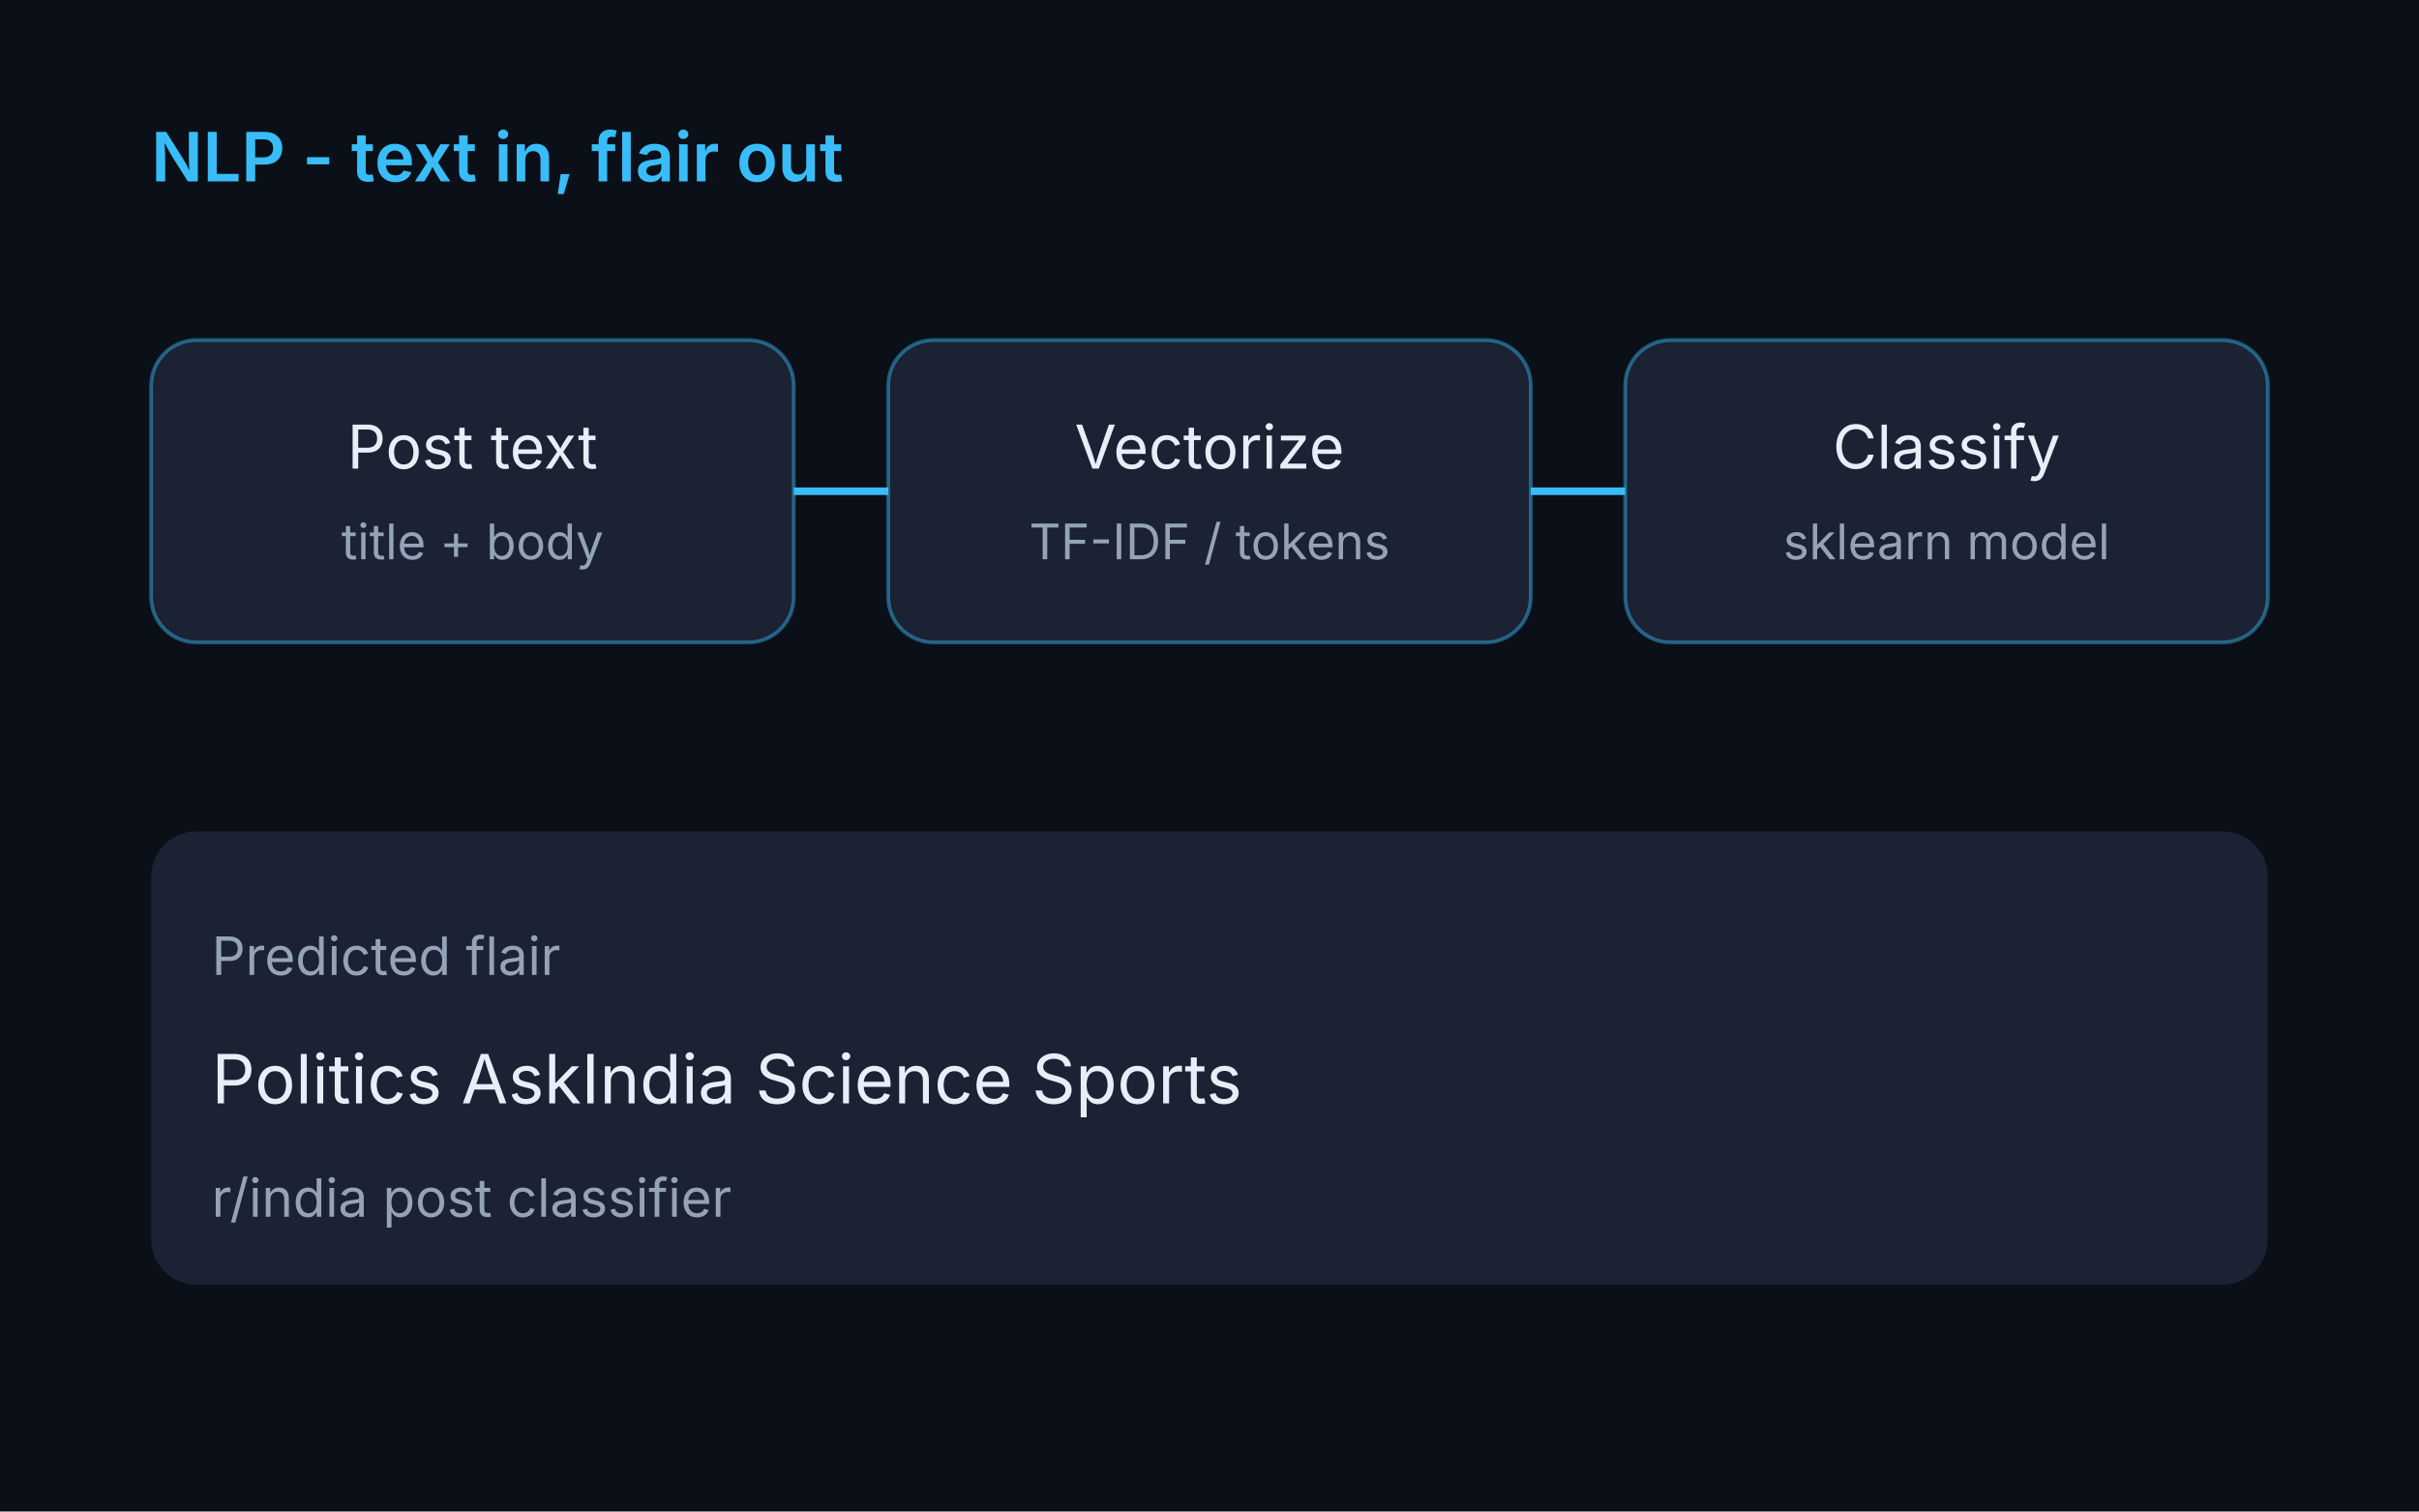
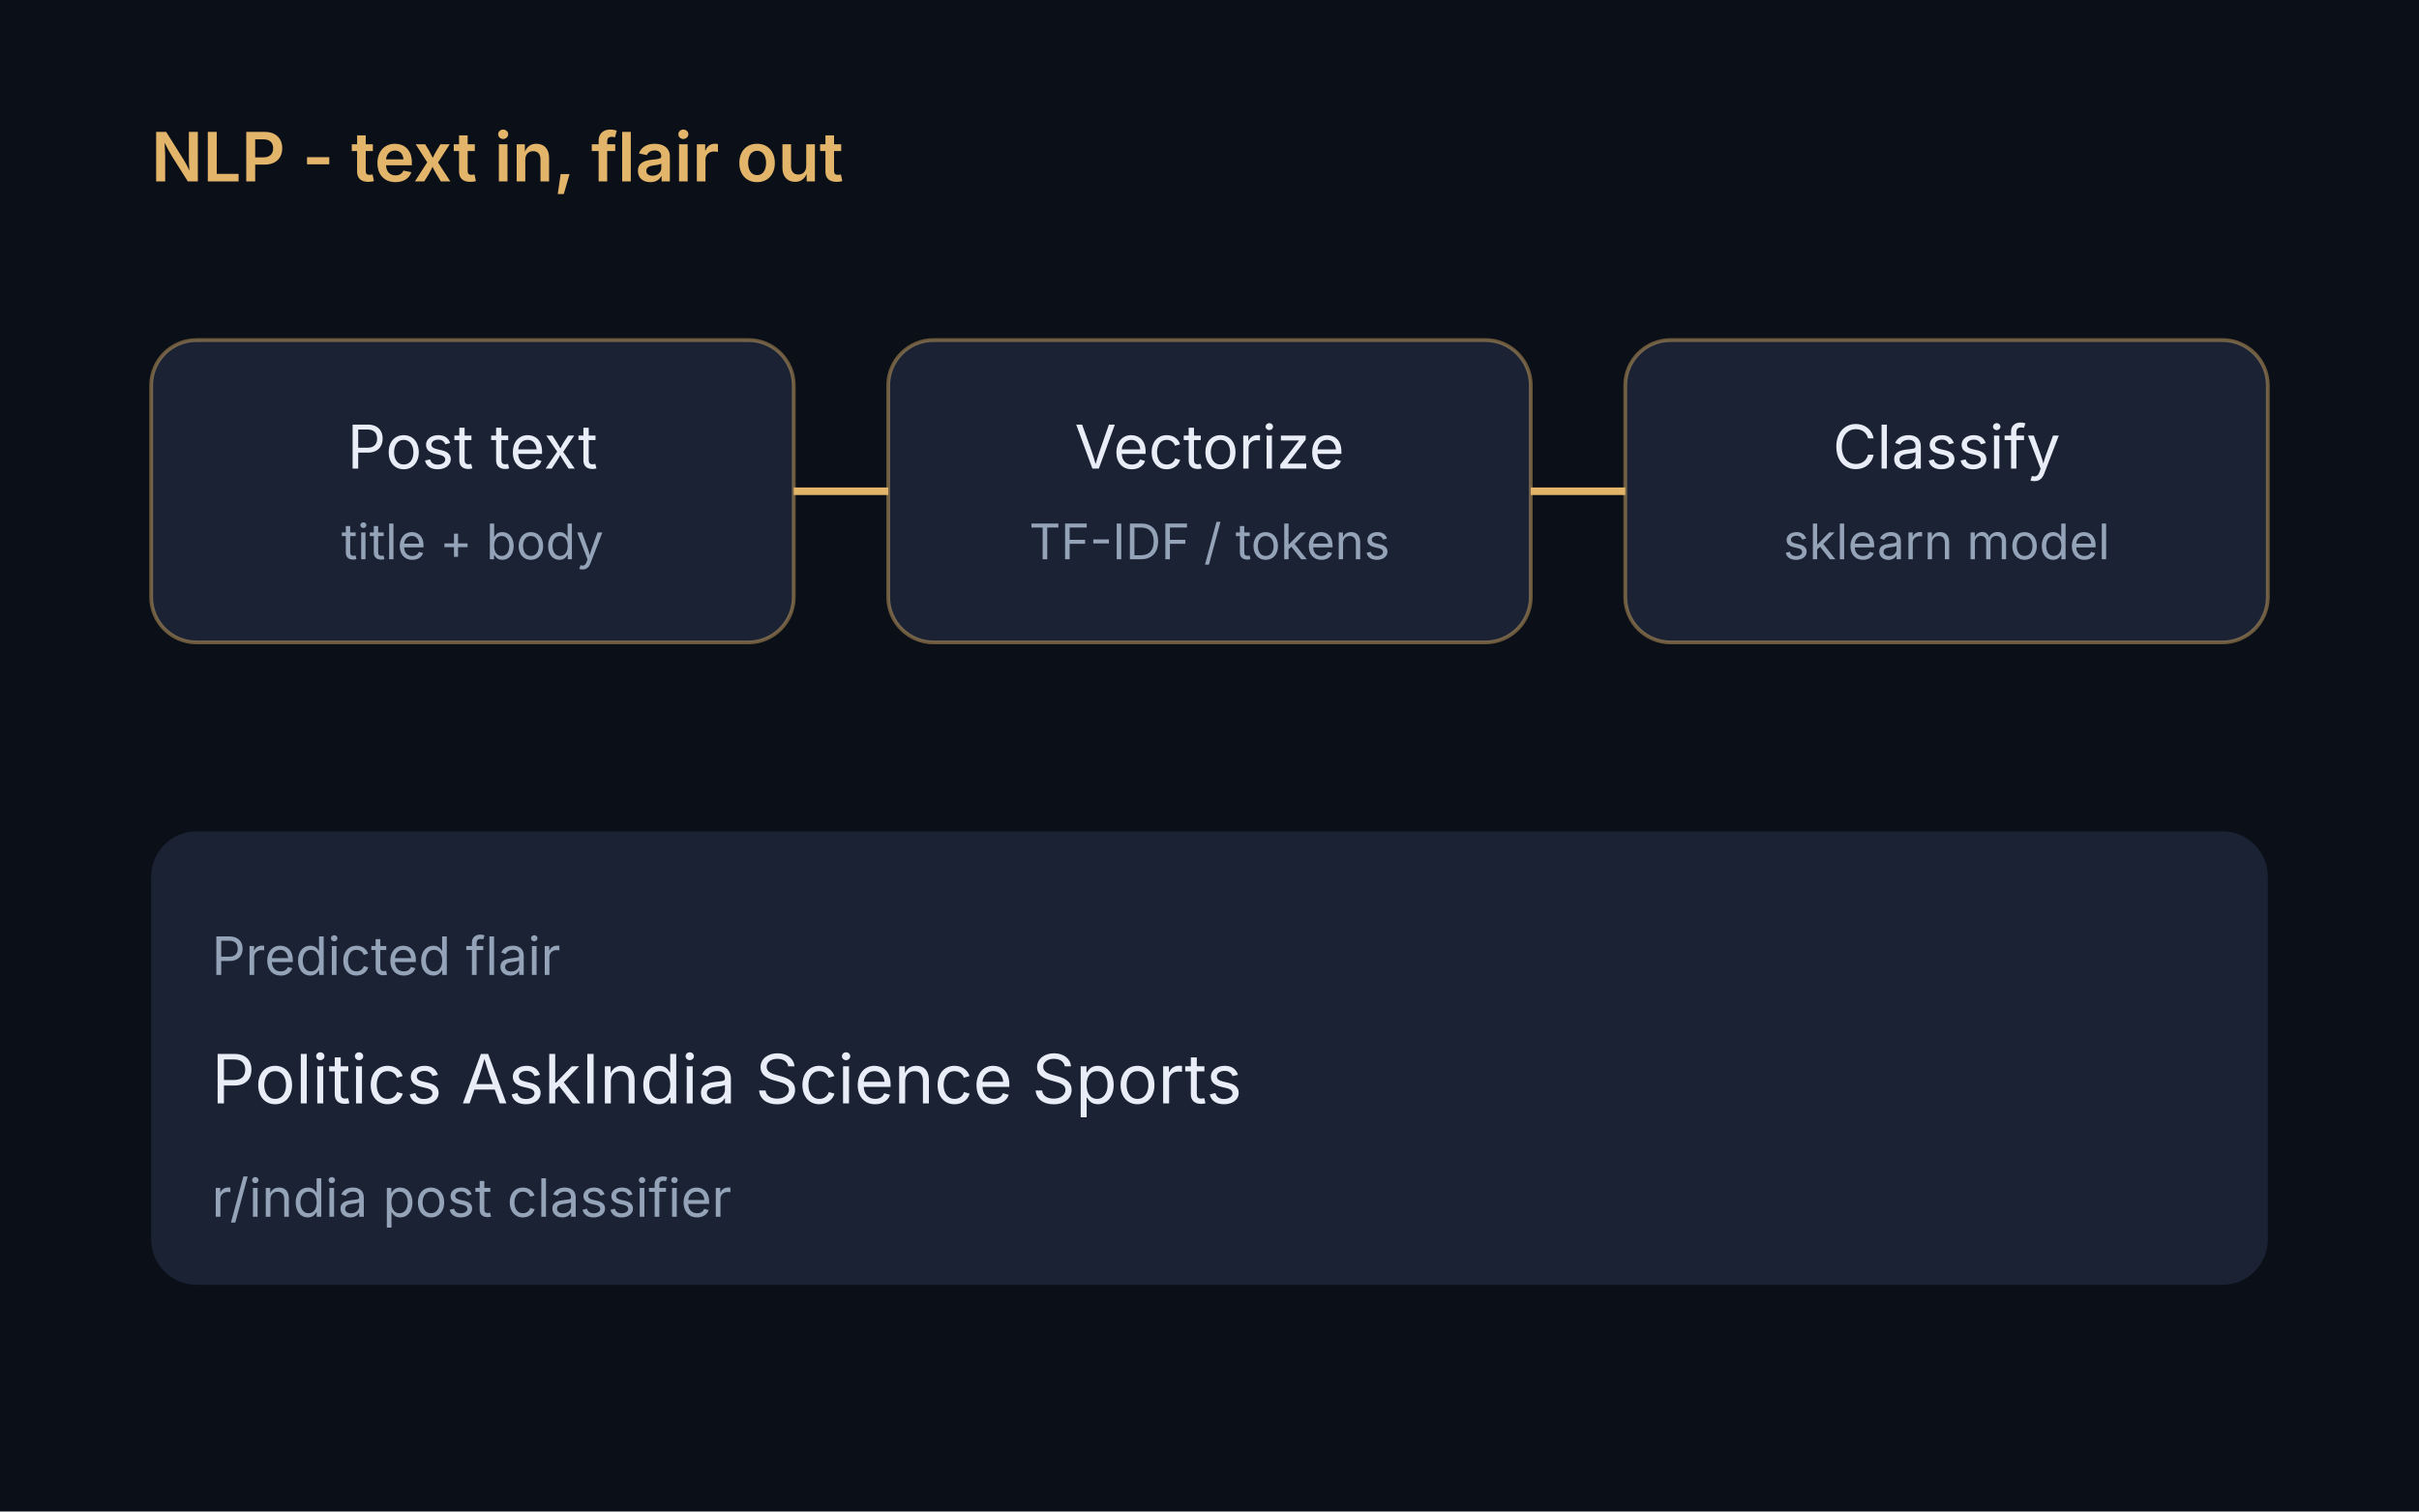
<svg xmlns="http://www.w3.org/2000/svg" width="640" height="400" viewBox="0 0 640 400" role="img" aria-label="NLP pipeline classifying Reddit post flair">
  <rect width="640" height="400" fill="#0b0f17" />
-   <text x="40" y="48" fill="#38bdf8" font-family="Inter, system-ui, sans-serif" font-size="18" font-weight="600">NLP - text in, flair out</text>
-   <rect x="40" y="90" width="170" height="80" rx="12" fill="#1a2233" stroke="#38bdf8" stroke-opacity="0.45" />
+   <text x="40" y="48" fill="#e2b56a" font-family="Inter, system-ui, sans-serif" font-size="18" font-weight="600">NLP - text in, flair out</text>
+   <rect x="40" y="90" width="170" height="80" rx="12" fill="#1a2233" stroke="#e2b56a" stroke-opacity="0.45" />
  <text x="125" y="124" text-anchor="middle" fill="#e8edf7" font-family="Inter, system-ui, sans-serif" font-size="16">Post text</text>
  <text x="125" y="148" text-anchor="middle" fill="#94a3b8" font-family="Inter, system-ui, sans-serif" font-size="13">title + body</text>
-   <rect x="235" y="90" width="170" height="80" rx="12" fill="#1a2233" stroke="#38bdf8" stroke-opacity="0.45" />
+   <rect x="235" y="90" width="170" height="80" rx="12" fill="#1a2233" stroke="#e2b56a" stroke-opacity="0.45" />
  <text x="320" y="124" text-anchor="middle" fill="#e8edf7" font-family="Inter, system-ui, sans-serif" font-size="16">Vectorize</text>
  <text x="320" y="148" text-anchor="middle" fill="#94a3b8" font-family="Inter, system-ui, sans-serif" font-size="13">TF-IDF / tokens</text>
-   <rect x="430" y="90" width="170" height="80" rx="12" fill="#1a2233" stroke="#38bdf8" stroke-opacity="0.45" />
+   <rect x="430" y="90" width="170" height="80" rx="12" fill="#1a2233" stroke="#e2b56a" stroke-opacity="0.45" />
  <text x="515" y="124" text-anchor="middle" fill="#e8edf7" font-family="Inter, system-ui, sans-serif" font-size="16">Classify</text>
  <text x="515" y="148" text-anchor="middle" fill="#94a3b8" font-family="Inter, system-ui, sans-serif" font-size="13">sklearn model</text>
-   <path d="M210 130h25" stroke="#38bdf8" stroke-width="2" />
-   <path d="M405 130h25" stroke="#38bdf8" stroke-width="2" />
+   <path d="M210 130h25" stroke="#e2b56a" stroke-width="2" />
+   <path d="M405 130h25" stroke="#e2b56a" stroke-width="2" />
  <rect x="40" y="220" width="560" height="120" rx="12" fill="#1a2233" />
  <text x="56" y="258" fill="#94a3b8" font-family="Inter, system-ui, sans-serif" font-size="14">Predicted flair</text>
  <text x="56" y="292" fill="#e8edf7" font-family="Inter, system-ui, sans-serif" font-size="18">Politics  AskIndia  Science  Sports</text>
  <text x="56" y="322" fill="#94a3b8" font-family="Inter, system-ui, sans-serif" font-size="14">r/india post classifier</text>
</svg>
